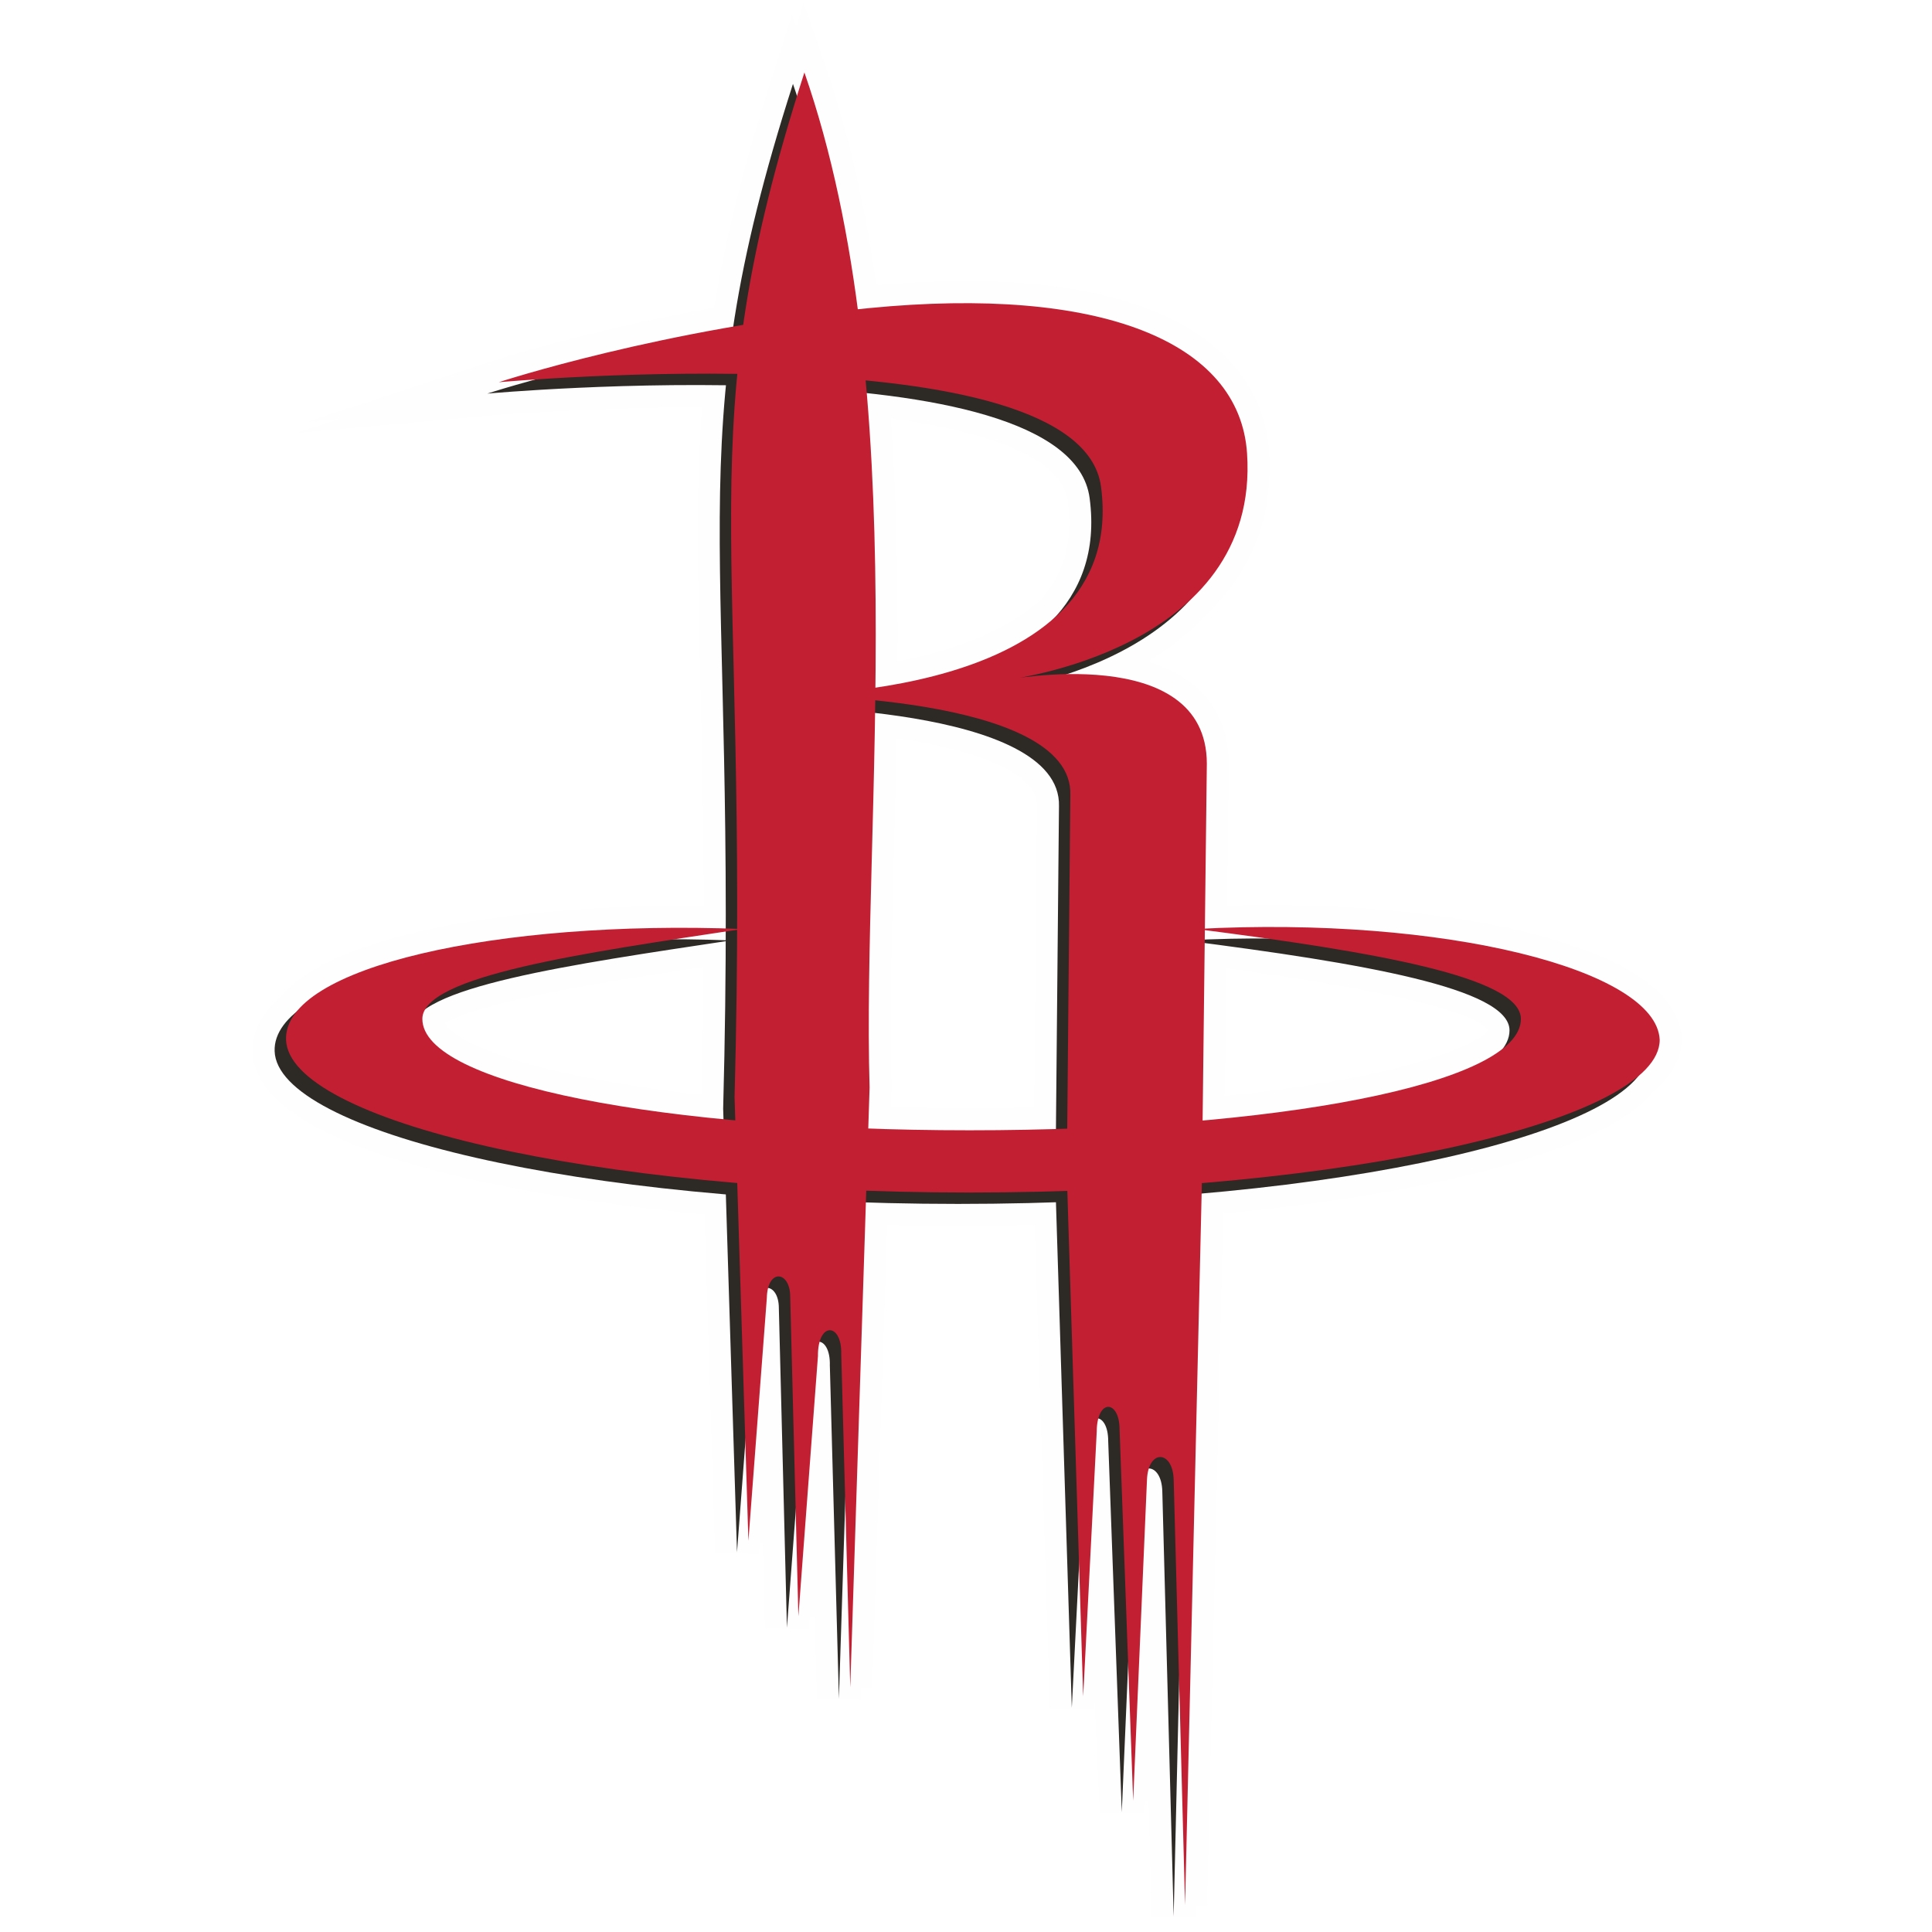
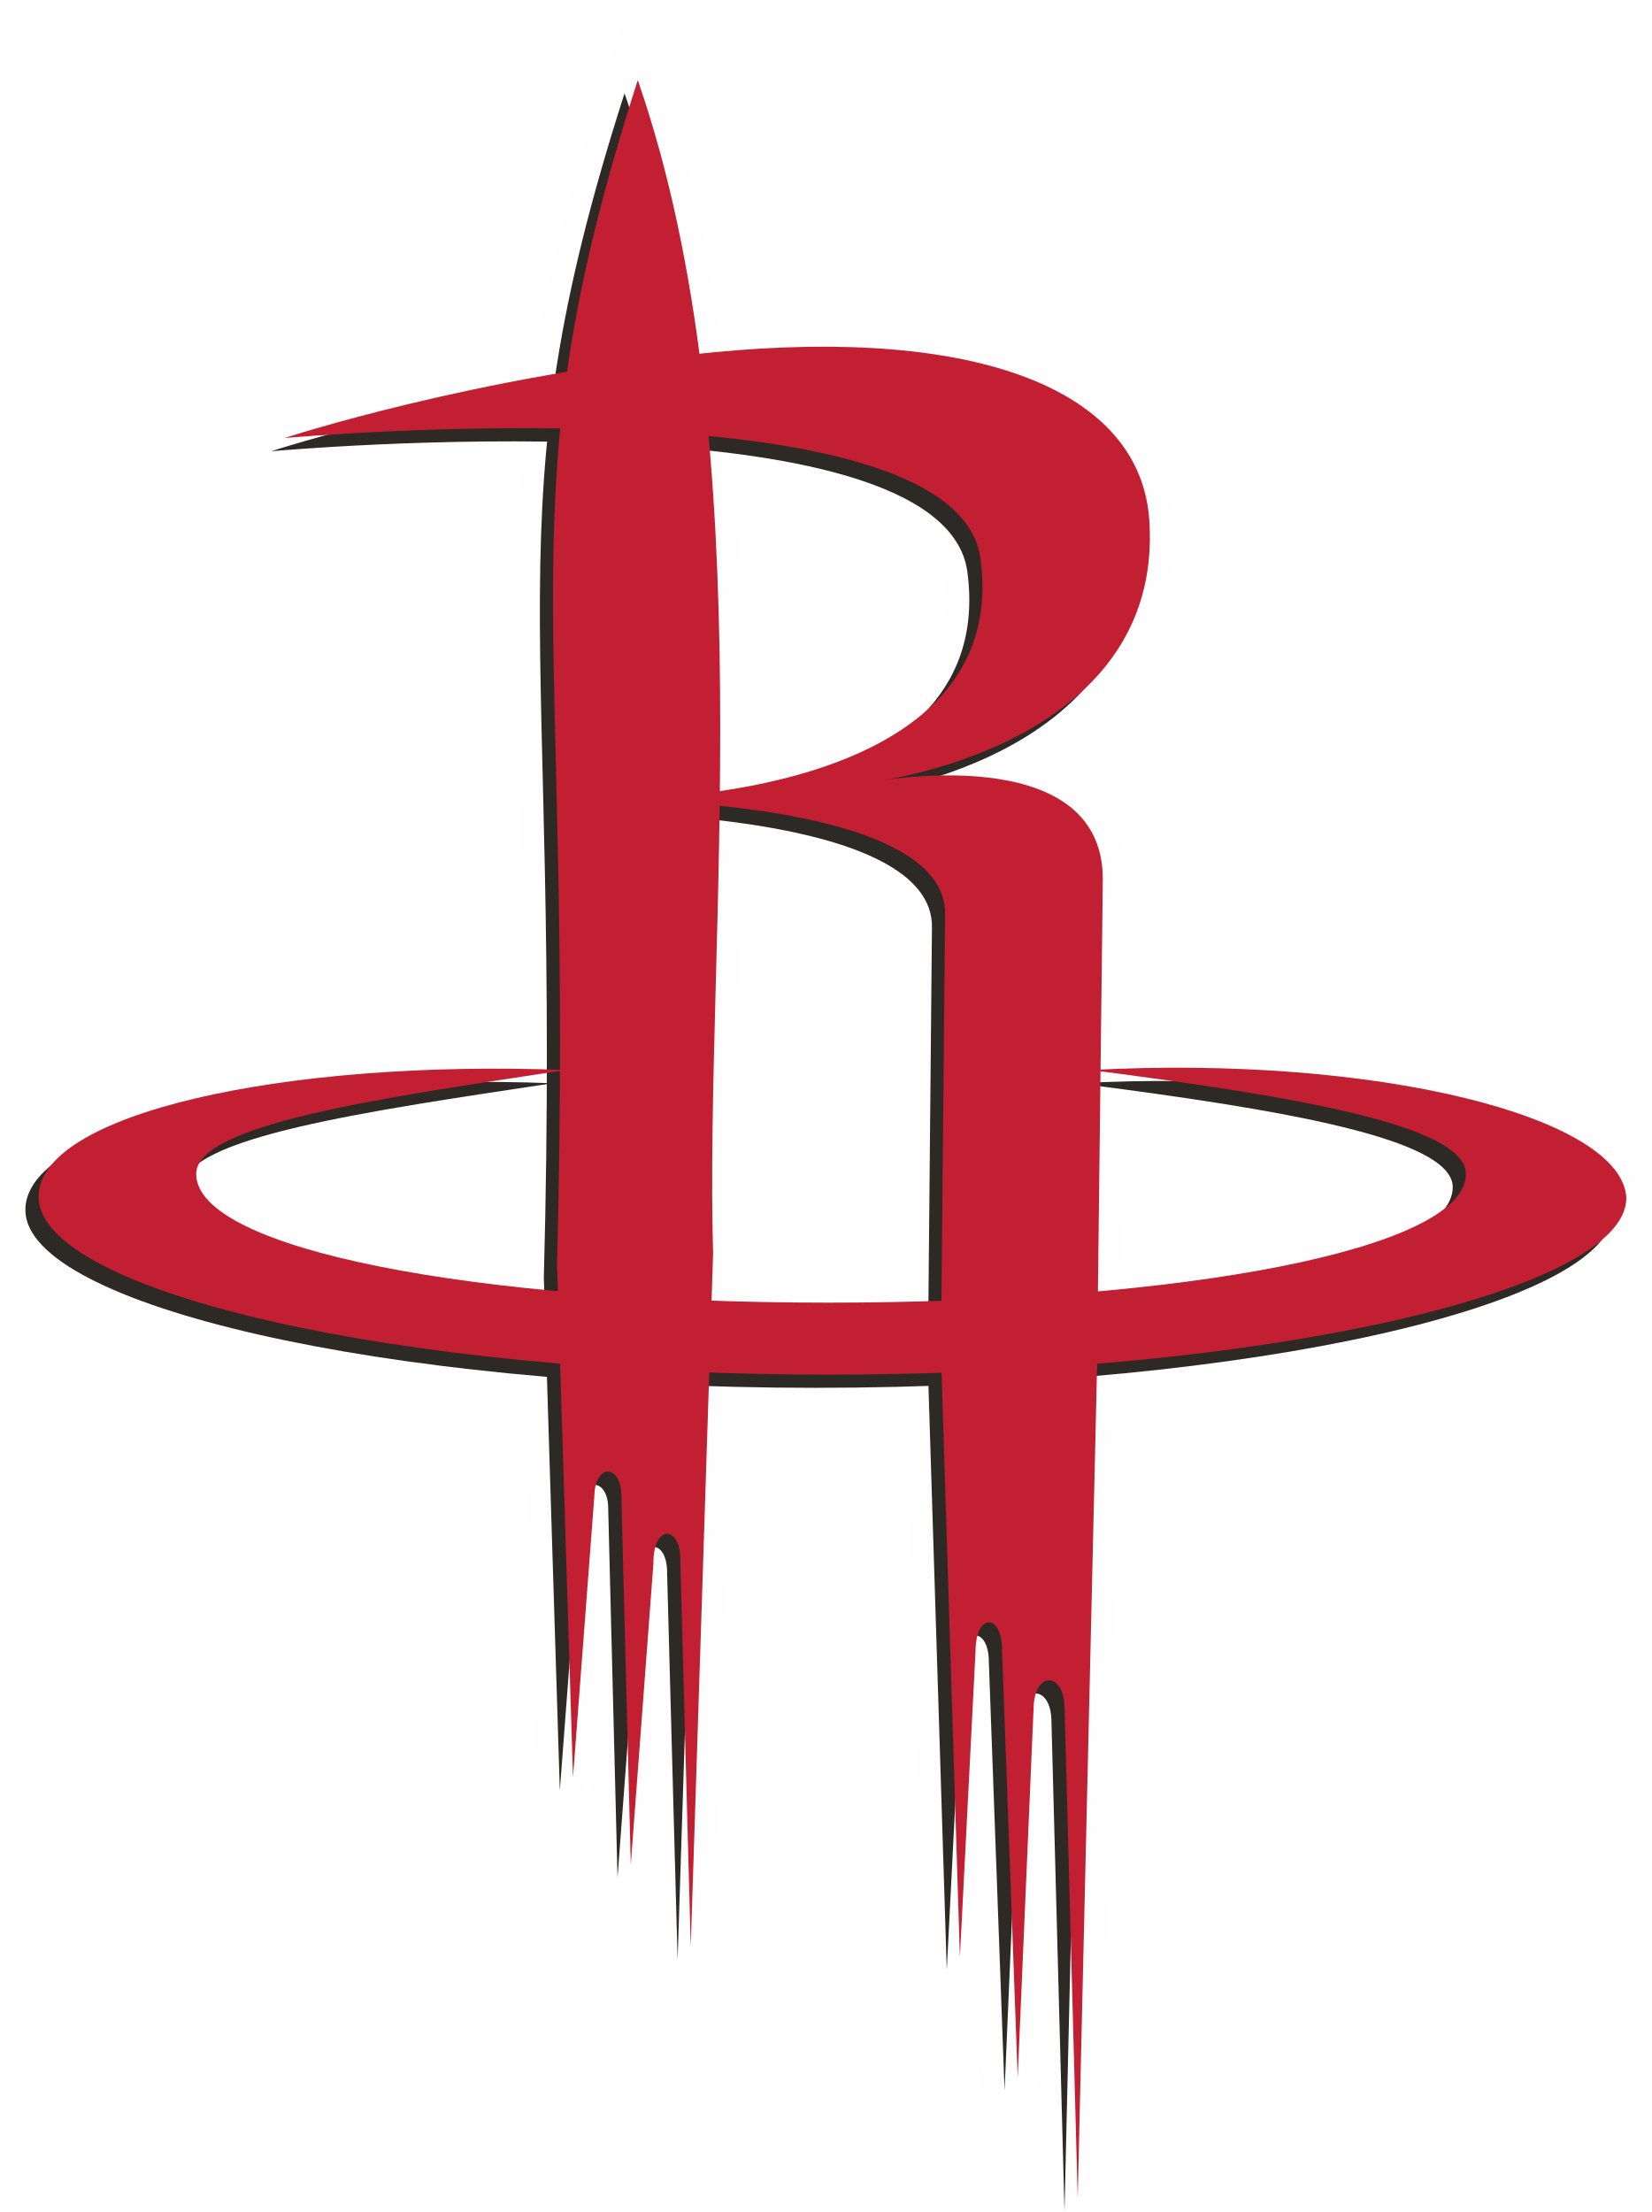
- <svg xmlns="http://www.w3.org/2000/svg" width="500" height="500" viewBox="0 0 500 500">
-   <g fill="none" fill-rule="evenodd">
-     <g fill-rule="nonzero">
-       <path d="M115.141 264.769c10.875-5.907 40.043-10.488 66.947-14.543-.068 10.213-.228 21.135-.523 33.074-47.529-5.221-64.775-14.441-66.424-18.53zM230.527 108.242c28.292 3.827 44.48 11.345 45.822 21.387 1.388 10.373-1.035 18.885-7.042 25.602-9.715 8.865-24.492 13.515-37.017 15.937.137-24.106-.432-44.418-1.763-62.926zm.808 112.303c.25-9.574.512-19.445.694-29.521 23.127 3.416 36.574 9.825 36.346 17.594l-.728 77.972c-12.172.308-25.004.251-37.074-.08l.171-5.255c-.523-17.639.023-38.558.592-60.71zm85.661 63.12l.387-33.085c52.659 7.186 65.946 12.864 67.596 16.029 0 0-.045.24-.375.765-9.499 6.923-34.401 12.898-67.607 16.291zm118.219-14.829c-.216-4.581-2.469-8.865-6.7-12.75-15.869-14.521-60.975-23.123-110.938-21.684l.432-36.81c-.011-7.643-2.514-13.961-7.417-18.782-3.447-3.382-7.963-5.918-13.515-7.597 5.199-3.119 10.295-6.969 14.618-11.687 12.229-11.379 17.849-25.717 16.723-42.602-.728-10.705-5.369-19.776-13.81-26.95-16.7-14.235-47.028-19.799-87.799-16.154-3.094-21.535-7.44-40.203-13.253-56.951L207.98.818l-1.923 5.964-1.047-3.027-5.21 16.2c-7.235 22.563-12.047 41.642-15.005 59.659-33.502 6.055-56.481 13.549-57.483 13.869l-47.779 15.686 8.35-.765-11.205 3.679 49.963-4.535c.273-.034 25.596-2.056 55.048-2.182-1.649 21.466-1.126 43.093-.466 69.872.409 17.057.876 36.216.91 59.259-45.128-.594-94.818 6.215-109.38 23.317-6.302 5.37-7.485 10.796-7.36 14.441.99 28.367 84.034 38.969 116.933 42.054l2.73 87.592 11.353.251.228-3.027.773.023.557 22.244 11.364.286.228-3.027 1.286.034.569 21.101 11.376.034.102-2.959h2.833l3.868-119.832c12.559.343 25.63.331 38.178-.046l3.936 125.167 11.365.114.148-2.982 1.411 29.909 11.365.034.137-2.97 1.126.011.796 29.864 11.376-.023.068-2.959h2.889l4.164-179.079c58.461-5.575 100.017-17.434 110.927-31.212 5.131-4.341 7.736-8.968 7.736-13.755v-.263z" fill="#FEFEFE" />
-       <path d="M426.586 272.055c0 20.85-80.94 39.517-178.625 39.517-97.697 0-176.156-18.679-176.885-39.517-.66-18.793 54.661-31.109 118.071-28.675-41.192 6.215-82.783 12.087-82.783 23.272 0 16.885 62.454 28.801 141.596 28.801 79.12 0 142.7-11.916 142.7-28.801 0-10.899-38.155-17.388-84.023-23.26 64.194-3.427 119.129 10.533 119.948 28.664" fill="#2D2925" />
-       <path d="M214.763 353.41l2.343 86.221 5.005-155.248c-2.014-68.216 11.786-180.176-16.893-262.672-30.442 94.835-14.061 116.176-18.065 265.197l3.583 114.816 4.766-62.8c.159-7.792 6.063-7.072 6.063-.388l2.093 82.702 5.074-67.302c-.08-9.071 6.268-8.66 6.029-.525" fill="#2D2925" />
-       <path d="M308.098 309.262l-4.357 186.711-2.935-109.949c-.159-7.803-6.655-8.157-6.917 0l-3.572 82.953-3.515-96.034c.011-7.723-5.87-8.168-5.927.548l-3.492 68.478-4.243-135.232.921-98.068c.774-26.219-76.003-25.888-76.003-25.888s91.417 1.908 83.932-53.912c-5.449-40.694-155.862-27.008-155.862-27.008s42.523-13.972 95.854-19.17c59.781-5.815 95.842 8.614 97.799 37.564 3.447 51.227-62.613 58.688-62.613 58.688s52.125-10.156 52.216 21.615l-1.286 108.704z" fill="#2D2925" />
-       <path d="M429.529 269.098c0 20.85-80.928 39.529-178.614 39.529-97.708 0-176.168-18.691-176.885-39.529-.671-18.782 54.661-31.12 118.06-28.675-41.192 6.226-82.783 12.099-82.783 23.272 0 16.897 62.465 28.824 141.608 28.824 79.12 0 142.688-11.927 142.688-28.824 0-10.887-38.144-17.377-84.023-23.272 64.183-3.427 119.118 10.533 119.948 28.675" fill="#C21F32" />
-       <path d="M217.713 350.453l2.332 86.221 5.005-155.248C223.037 213.199 236.836 101.251 208.18 18.754c-30.465 94.835-14.083 116.176-18.076 265.185l3.583 114.816 4.766-62.8c.148-7.78 6.052-7.072 6.052-.366l2.116 82.691 5.062-67.302c-.08-9.082 6.245-8.66 6.029-.525" fill="#C21F32" />
-       <path d="M311.042 306.307l-4.346 186.711-2.946-109.949c-.148-7.803-6.644-8.168-6.917 0l-3.572 82.942-3.515-96.023c.011-7.723-5.87-8.18-5.915.548l-3.504 68.478-4.243-135.232.921-98.068c.774-26.231-75.991-25.865-75.991-25.865s91.406 1.896 83.92-53.935c-5.46-40.694-155.85-26.996-155.85-26.996s42.523-13.995 95.842-19.182c59.792-5.827 95.854 8.603 97.81 37.575 3.436 51.216-62.613 58.688-62.613 58.688s52.113-10.179 52.204 21.604l-1.286 108.704z" fill="#C21F32" />
-     </g>
-     <path d="M0 0h500v500H0z" />
+ <svg xmlns="http://www.w3.org/2000/svg" id="Ebene_1" version="1.1" viewBox="0 0 369.83 495.31">
+   <defs>
+     <style>
+       .st0 {
+         fill: none;
+       }
+ 
+       .st1 {
+         fill: #2d2925;
+       }
+ 
+       .st2 {
+         fill: #c21f32;
+       }
+ 
+       .st3 {
+         fill: #fefefe;
+       }
+     </style>
+   </defs>
+   <g>
+     <path class="st3" d="M49.76,263.95c10.88-5.91,40.04-10.49,66.95-14.54-.07,10.21-.23,21.14-.52,33.07-47.53-5.22-64.77-14.44-66.42-18.53h0ZM165.14,107.42c28.29,3.83,44.48,11.34,45.82,21.39,1.39,10.37-1.04,18.88-7.04,25.6-9.71,8.87-24.49,13.52-37.02,15.94.14-24.11-.43-44.42-1.76-62.93h0ZM165.95,219.73c.25-9.57.51-19.44.69-29.52,23.13,3.42,36.57,9.82,36.35,17.59l-.73,77.97c-12.17.31-25,.25-37.07-.08l.17-5.26c-.52-17.64.02-38.56.59-60.71h0ZM251.61,282.85l.39-33.09c52.66,7.19,65.95,12.86,67.6,16.03,0,0-.05.24-.38.77-9.5,6.92-34.4,12.9-67.61,16.29h0ZM369.83,268.02c-.22-4.58-2.47-8.87-6.7-12.75-15.87-14.52-60.98-23.12-110.94-21.68l.43-36.81c-.01-7.64-2.51-13.96-7.42-18.78-3.45-3.38-7.96-5.92-13.51-7.6,5.2-3.12,10.3-6.97,14.62-11.69,12.23-11.38,17.85-25.72,16.72-42.6-.73-10.7-5.37-19.78-13.81-26.95-16.7-14.24-47.03-19.8-87.8-16.15-3.09-21.54-7.44-40.2-13.25-56.95l-5.57-16.05-1.92,5.96-1.05-3.03-5.21,16.2c-7.24,22.56-12.05,41.64-15,59.66-33.5,6.06-56.48,13.55-57.48,13.87l-47.78,15.69,8.35-.77-11.21,3.68,49.96-4.54c.27-.03,25.6-2.06,55.05-2.18-1.65,21.47-1.13,43.09-.47,69.87.41,17.06.88,36.22.91,59.26-45.13-.59-94.82,6.21-109.38,23.32C1.07,262.36-.12,267.79,0,271.43c.99,28.37,84.03,38.97,116.93,42.05l2.73,87.59,11.35.25.23-3.03.77.02.56,22.24,11.36.29.23-3.03,1.29.03.57,21.1,11.38.03.1-2.96h2.83l3.87-119.83c12.56.34,25.63.33,38.18-.05l3.94,125.17,11.36.11.15-2.98,1.41,29.91,11.36.03.14-2.97h1.13s.8,29.88.8,29.88l11.38-.02.07-2.96h2.89l4.16-179.08c58.46-5.58,100.02-17.43,110.93-31.21,5.13-4.34,7.74-8.97,7.74-13.76v-.26h0Z" />
+     <path class="st1" d="M361.2,271.24c0,20.85-80.94,39.52-178.62,39.52S6.42,292.08,5.69,271.24c-.66-18.79,54.66-31.11,118.07-28.68-41.19,6.21-82.78,12.09-82.78,23.27,0,16.89,62.45,28.8,141.6,28.8s142.7-11.92,142.7-28.8c0-10.9-38.15-17.39-84.02-23.26,64.19-3.43,119.13,10.53,119.95,28.66" />
+     <path class="st1" d="M149.38,352.59l2.34,86.22,5.01-155.25c-2.01-68.22,11.79-180.18-16.89-262.67-30.44,94.83-14.06,116.18-18.07,265.2l3.58,114.82,4.77-62.8c.16-7.79,6.06-7.07,6.06-.39l2.09,82.7,5.07-67.3c-.08-9.07,6.27-8.66,6.03-.53" />
+     <path class="st1" d="M242.71,308.44l-4.36,186.71-2.93-109.95c-.16-7.8-6.65-8.16-6.92,0l-3.57,82.95-3.52-96.03c.01-7.72-5.87-8.17-5.93.55l-3.49,68.48-4.24-135.23.92-98.07c.77-26.22-76-25.89-76-25.89,0,0,91.42,1.91,83.93-53.91-5.45-40.69-155.86-27.01-155.86-27.01,0,0,42.52-13.97,95.85-19.17,59.78-5.82,95.84,8.61,97.8,37.56,3.45,51.23-62.61,58.69-62.61,58.69,0,0,52.12-10.16,52.22,21.62l-1.29,108.7h0Z" />
+     <path class="st2" d="M364.14,268.28c0,20.85-80.93,39.53-178.61,39.53S9.36,289.12,8.65,268.28c-.67-18.78,54.66-31.12,118.06-28.68-41.19,6.23-82.78,12.1-82.78,23.27,0,16.9,62.47,28.82,141.61,28.82s142.69-11.93,142.69-28.82c0-10.89-38.14-17.38-84.02-23.27,64.18-3.43,119.12,10.53,119.95,28.68" />
+     <path class="st2" d="M152.33,349.64l2.33,86.22,5.01-155.25c-2.01-68.23,11.79-180.18-16.87-262.67-30.46,94.83-14.08,116.18-18.08,265.19l3.58,114.82,4.77-62.8c.15-7.78,6.05-7.07,6.05-.37l2.12,82.69,5.06-67.3c-.08-9.08,6.25-8.66,6.03-.53" />
+     <path class="st2" d="M245.66,305.49l-4.35,186.71-2.95-109.95c-.15-7.8-6.64-8.17-6.92,0l-3.57,82.94-3.52-96.02c.01-7.72-5.87-8.18-5.92.55l-3.5,68.48-4.24-135.23.92-98.07c.77-26.23-75.99-25.87-75.99-25.87,0,0,91.41,1.9,83.92-53.94-5.46-40.69-155.85-27-155.85-27,0,0,42.52-14,95.84-19.18,59.79-5.83,95.85,8.6,97.81,37.58,3.44,51.22-62.61,58.69-62.61,58.69,0,0,52.11-10.18,52.2,21.6l-1.29,108.7h0Z" />
  </g>
+   <path class="st0" d="M-65.39-.82h500v500H-65.39V-.82Z" />
</svg>
